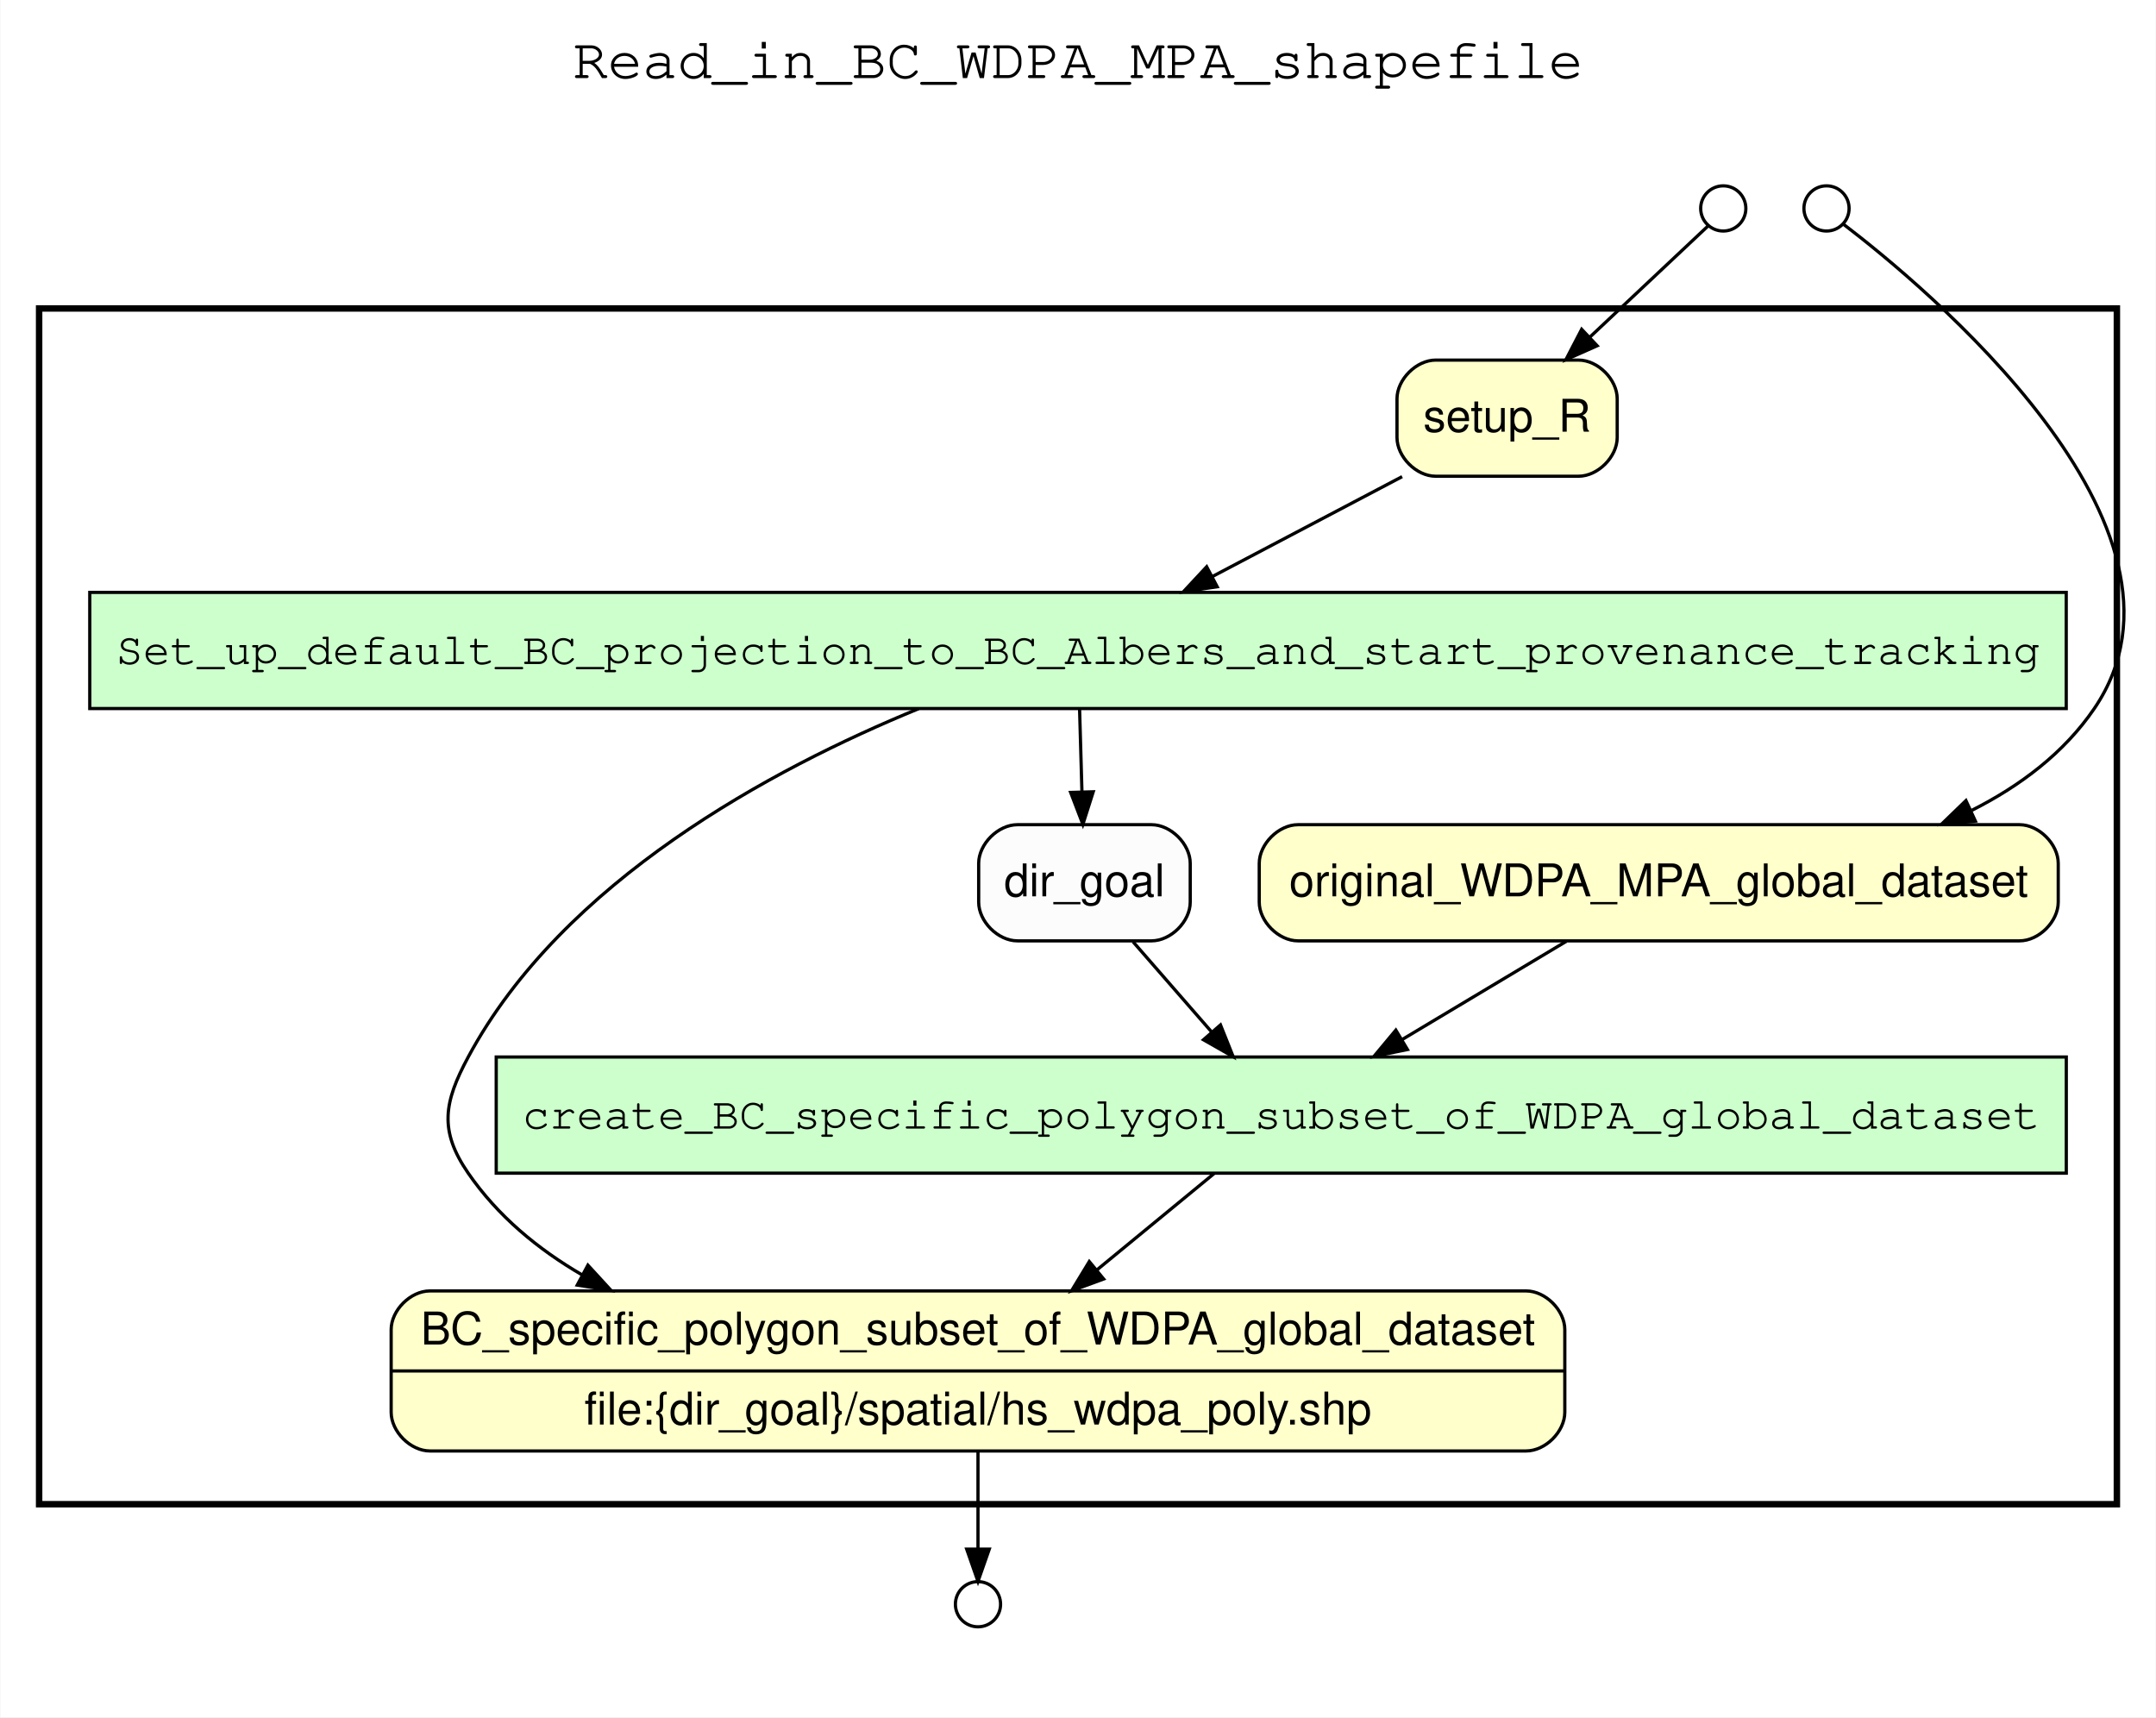
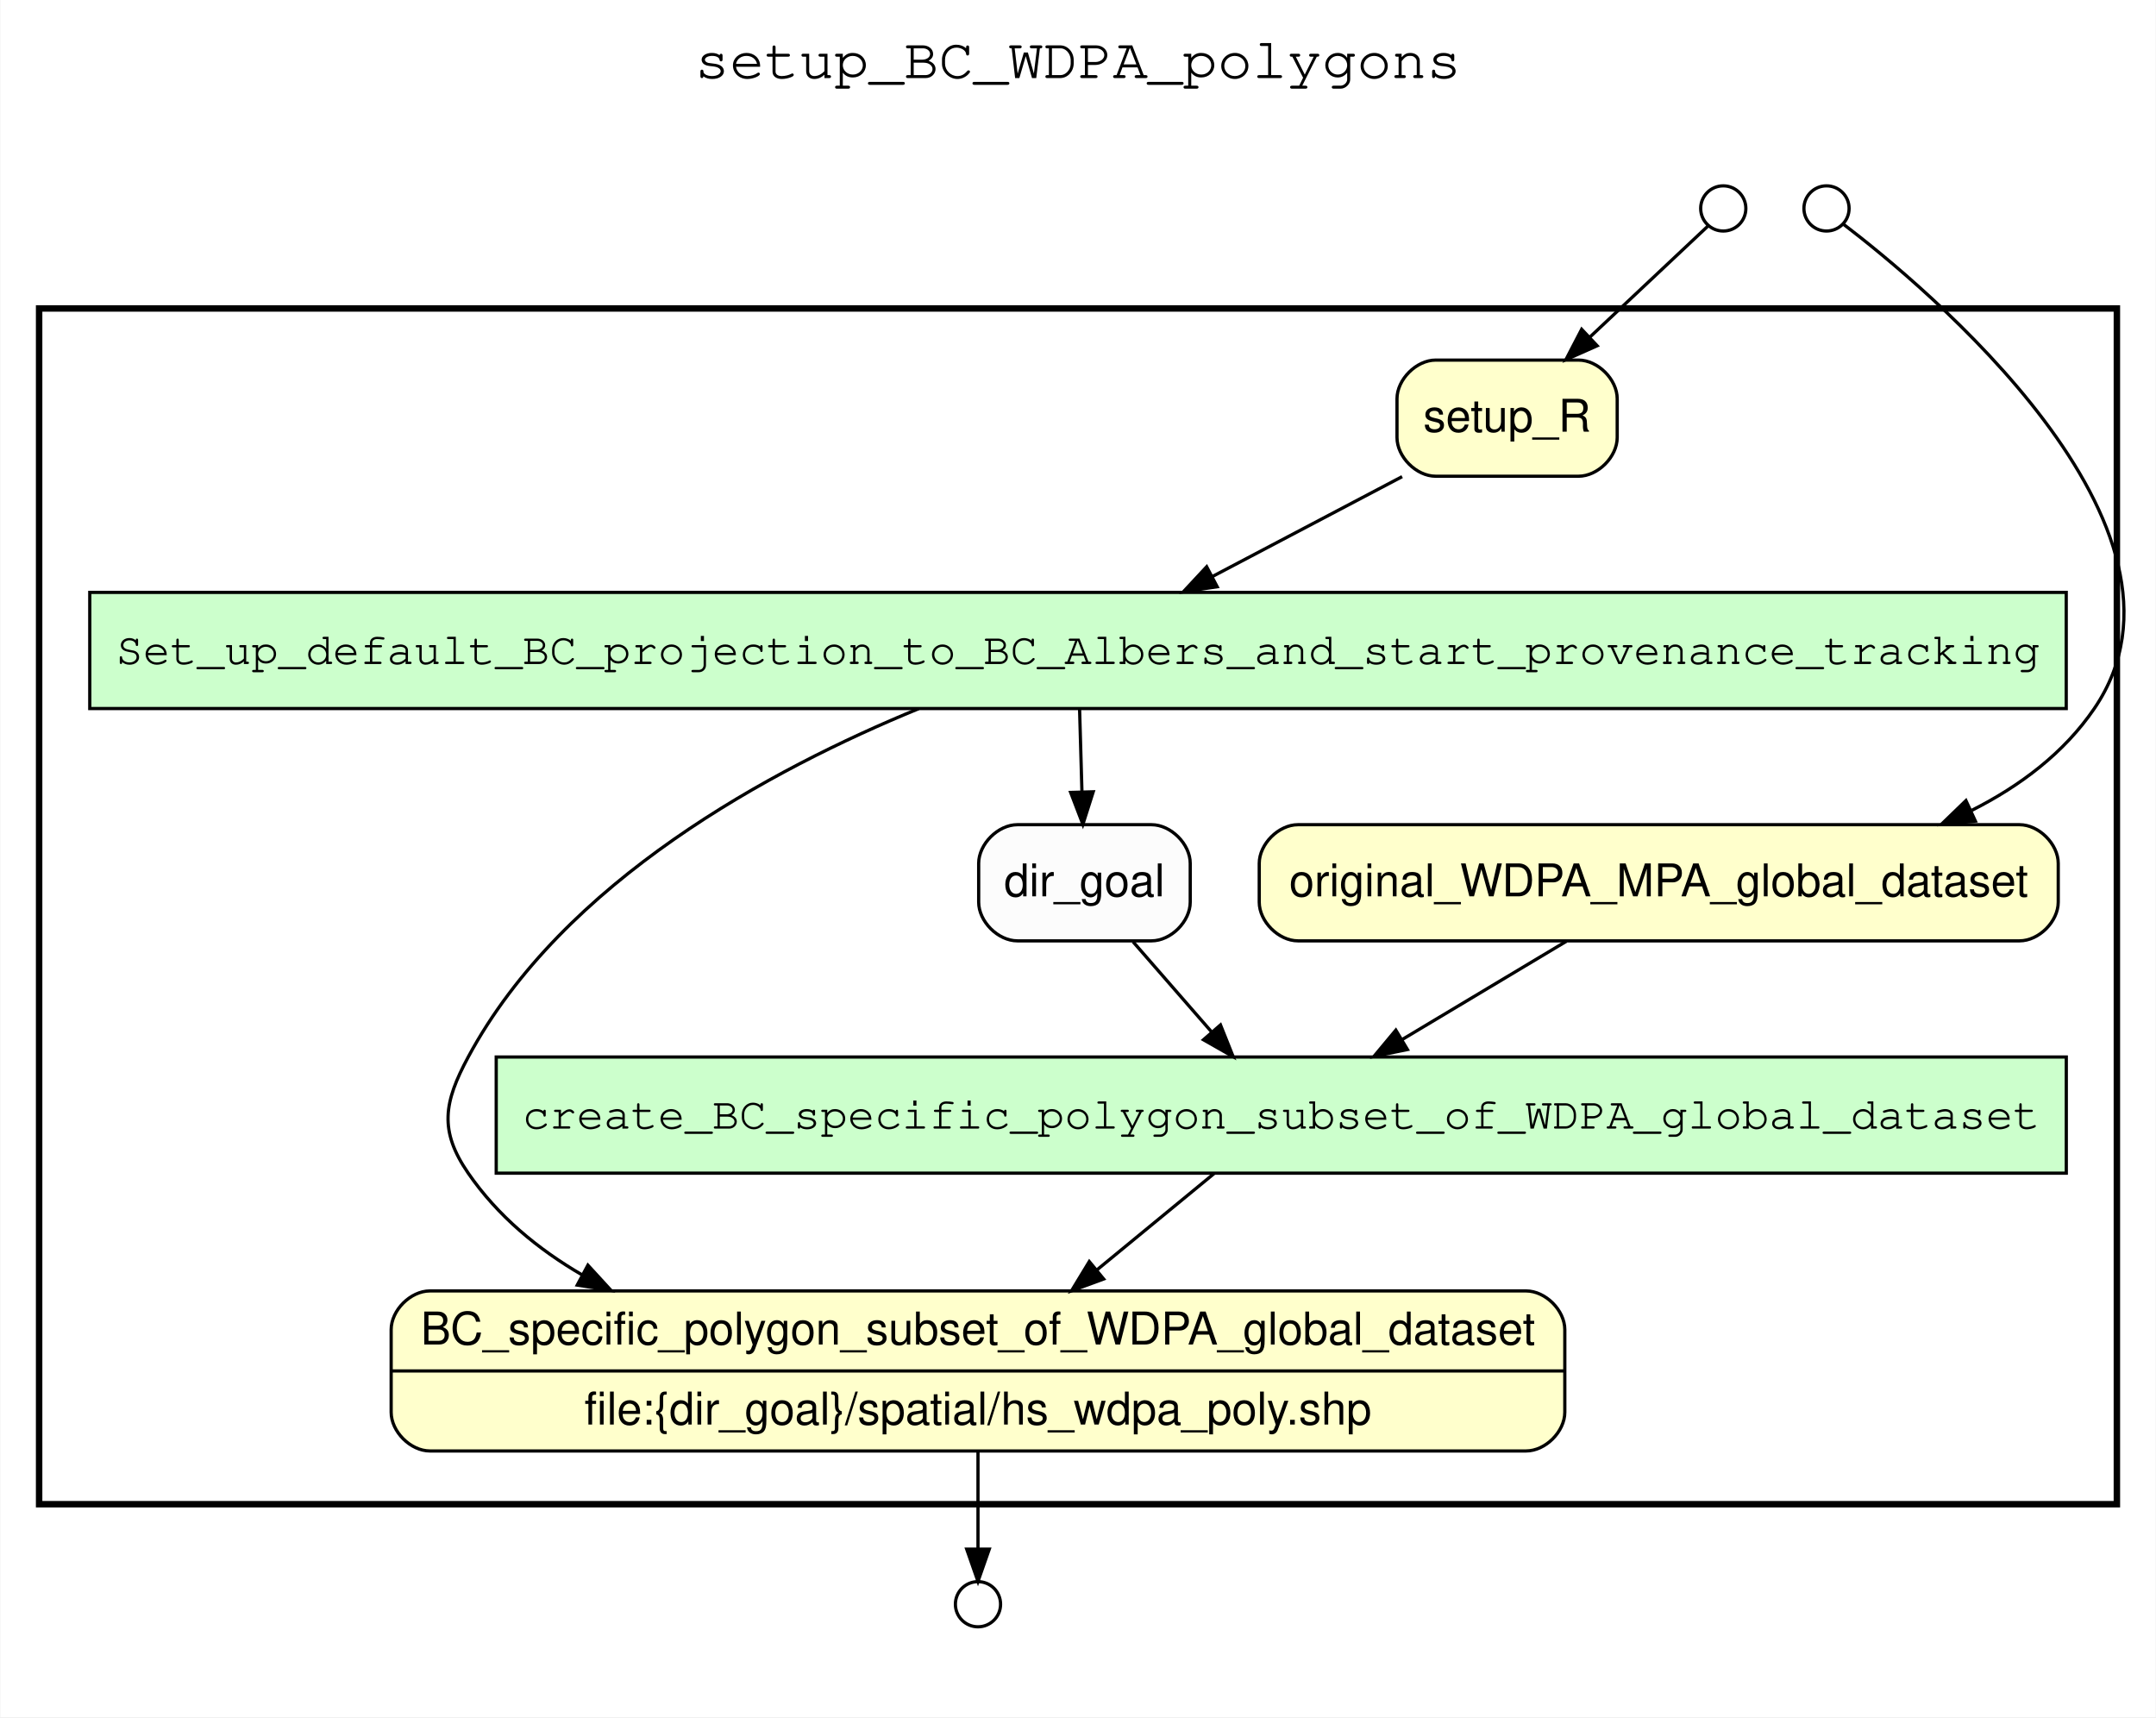
<svg xmlns="http://www.w3.org/2000/svg" width="668pt" height="532pt" viewBox="0.00 0.00 668.00 532.20">
  <g id="graph0" class="graph" transform="scale(1 1) rotate(0) translate(4 528.2)">
    <polygon fill="white" stroke="none" points="-4,4 -4,-528.2 664,-528.2 664,4 -4,4" />
-     <text text-anchor="middle" x="330" y="-504" font-family="Courier,monospace" font-size="18.00">Read_in_BC_WDPA_MPA_shapefile</text>
+     <text text-anchor="middle" x="330" y="-504" font-family="Courier,monospace" font-size="18.00">setup_BC_WDPA_polygons</text>
    <g id="clust1" class="cluster">
      <polygon fill="none" stroke="black" stroke-width="2" points="8,-62 8,-432.6 652,-432.6 652,-62 8,-62" />
    </g>
    <g id="clust2" class="cluster">
      <polygon fill="none" stroke="white" stroke-width="2" points="16,-70 16,-424.6 644,-424.6 644,-70 16,-70" />
    </g>
    <g id="clust3" class="cluster">
      <polygon fill="none" stroke="white" points="507,-440.6 507,-486.6 585,-486.6 585,-440.6 507,-440.6" />
    </g>
    <g id="clust4" class="cluster">
      <polygon fill="none" stroke="white" points="515,-448.6 515,-478.6 577,-478.6 577,-448.6 515,-448.6" />
    </g>
    <g id="clust5" class="cluster">
      <polygon fill="none" stroke="white" points="276,-8 276,-54 322,-54 322,-8 276,-8" />
    </g>
    <g id="clust6" class="cluster">
      <polygon fill="none" stroke="white" points="284,-16 284,-46 314,-46 314,-16 284,-16" />
    </g>
    <g id="node1" class="node">
      <polygon fill="#ccffcc" stroke="black" points="636.301,-344.6 23.699,-344.6 23.699,-308.6 636.301,-308.6 636.301,-344.6" />
      <text text-anchor="middle" x="330" y="-322.4" font-family="Courier,monospace" font-size="14.00">Set_up_default_BC_projection_to_BC_Albers_and_start_provenance_tracking</text>
    </g>
    <g id="node3" class="node">
      <path fill="#ffffcc" stroke="black" d="M129.114,-78.5C129.114,-78.5 468.886,-78.5 468.886,-78.5 474.886,-78.5 480.886,-84.5 480.886,-90.5 480.886,-90.5 480.886,-116.1 480.886,-116.1 480.886,-122.1 474.886,-128.1 468.886,-128.1 468.886,-128.1 129.114,-128.1 129.114,-128.1 123.114,-128.1 117.114,-122.1 117.114,-116.1 117.114,-116.1 117.114,-90.5 117.114,-90.5 117.114,-84.5 123.114,-78.5 129.114,-78.5" />
      <text text-anchor="middle" x="299" y="-111.5" font-family="Helvetica,sans-Serif" font-size="14.00">BC_specific_polygon_subset_of_WDPA_global_dataset</text>
      <polyline fill="none" stroke="black" points="117.114,-103.3 480.886,-103.3 " />
      <text text-anchor="middle" x="299" y="-86.7" font-family="Helvetica,sans-Serif" font-size="14.00">file:{dir_goal}/spatial/hs_wdpa_poly.shp</text>
    </g>
    <g id="edge2" class="edge">
      <path fill="none" stroke="black" d="M280.62,-308.562C235.114,-289.911 170.337,-255.175 141,-200.6 133.424,-186.507 131.925,-177.777 141,-164.6 150.102,-151.384 162.52,-141.062 176.422,-133.002" />
      <polygon fill="black" stroke="black" points="178.092,-136.078 185.254,-128.27 174.786,-129.908 178.092,-136.078" />
    </g>
    <g id="node6" class="node">
      <path fill="#fcfcfc" stroke="black" d="M352.787,-272.6C352.787,-272.6 311.213,-272.6 311.213,-272.6 305.213,-272.6 299.213,-266.6 299.213,-260.6 299.213,-260.6 299.213,-248.6 299.213,-248.6 299.213,-242.6 305.213,-236.6 311.213,-236.6 311.213,-236.6 352.787,-236.6 352.787,-236.6 358.787,-236.6 364.787,-242.6 364.787,-248.6 364.787,-248.6 364.787,-260.6 364.787,-260.6 364.787,-266.6 358.787,-272.6 352.787,-272.6" />
      <text text-anchor="middle" x="332" y="-250.4" font-family="Helvetica,sans-Serif" font-size="14.00">dir_goal</text>
    </g>
    <g id="edge1" class="edge">
      <path fill="none" stroke="black" d="M330.494,-308.297C330.715,-300.583 330.98,-291.312 331.225,-282.712" />
      <polygon fill="black" stroke="black" points="334.724,-282.8 331.511,-272.704 327.727,-282.6 334.724,-282.8" />
    </g>
    <g id="node2" class="node">
      <polygon fill="#ccffcc" stroke="black" points="636.322,-200.6 149.678,-200.6 149.678,-164.6 636.322,-164.6 636.322,-200.6" />
      <text text-anchor="middle" x="393" y="-178.4" font-family="Courier,monospace" font-size="14.00">create_BC_specific_polygon_subset_of_WDPA_global_dataset</text>
    </g>
    <g id="edge4" class="edge">
      <path fill="none" stroke="black" d="M372.138,-164.445C361.49,-155.688 348.216,-144.773 335.911,-134.654" />
      <polygon fill="black" stroke="black" points="337.949,-131.798 328.002,-128.15 333.503,-137.205 337.949,-131.798" />
    </g>
    <g id="node9" class="node">
      <ellipse fill="#ffffff" stroke="black" cx="299" cy="-31" rx="7" ry="7" />
    </g>
    <g id="edge9" class="edge">
      <path fill="none" stroke="black" d="M299,-78.5C299,-68.529 299,-57.193 299,-48.211" />
      <polygon fill="black" stroke="black" points="302.5,-48.07 299,-38.07 295.5,-48.07 302.5,-48.07" />
    </g>
    <g id="node4" class="node">
      <path fill="#ffffcc" stroke="black" d="M485.128,-416.6C485.128,-416.6 440.872,-416.6 440.872,-416.6 434.872,-416.6 428.872,-410.6 428.872,-404.6 428.872,-404.6 428.872,-392.6 428.872,-392.6 428.872,-386.6 434.872,-380.6 440.872,-380.6 440.872,-380.6 485.128,-380.6 485.128,-380.6 491.128,-380.6 497.128,-386.6 497.128,-392.6 497.128,-392.6 497.128,-404.6 497.128,-404.6 497.128,-410.6 491.128,-416.6 485.128,-416.6" />
      <text text-anchor="middle" x="463" y="-394.4" font-family="Helvetica,sans-Serif" font-size="14.00">setup_R</text>
    </g>
    <g id="edge3" class="edge">
      <path fill="none" stroke="black" d="M430.465,-380.476C412.753,-371.154 390.647,-359.519 371.684,-349.539" />
      <polygon fill="black" stroke="black" points="373.14,-346.35 362.661,-344.79 369.88,-352.544 373.14,-346.35" />
    </g>
    <g id="node5" class="node">
      <path fill="#ffffcc" stroke="black" d="M621.825,-272.6C621.825,-272.6 398.175,-272.6 398.175,-272.6 392.175,-272.6 386.175,-266.6 386.175,-260.6 386.175,-260.6 386.175,-248.6 386.175,-248.6 386.175,-242.6 392.175,-236.6 398.175,-236.6 398.175,-236.6 621.825,-236.6 621.825,-236.6 627.825,-236.6 633.825,-242.6 633.825,-248.6 633.825,-248.6 633.825,-260.6 633.825,-260.6 633.825,-266.6 627.825,-272.6 621.825,-272.6" />
      <text text-anchor="middle" x="510" y="-250.4" font-family="Helvetica,sans-Serif" font-size="14.00">original_WDPA_MPA_global_dataset</text>
    </g>
    <g id="edge5" class="edge">
      <path fill="none" stroke="black" d="M481.379,-236.476C466.081,-227.324 447.057,-215.942 430.582,-206.085" />
      <polygon fill="black" stroke="black" points="432.11,-202.92 421.731,-200.79 428.516,-208.927 432.11,-202.92" />
    </g>
    <g id="edge6" class="edge">
      <path fill="none" stroke="black" d="M347.079,-236.297C354.392,-227.905 363.31,-217.67 371.335,-208.461" />
      <polygon fill="black" stroke="black" points="374.164,-210.543 378.095,-200.704 368.886,-205.944 374.164,-210.543" />
    </g>
    <g id="node7" class="node">
      <ellipse fill="#ffffff" stroke="black" cx="530" cy="-463.6" rx="7" ry="7" />
    </g>
    <g id="edge7" class="edge">
      <path fill="none" stroke="black" d="M525.182,-458.069C517.536,-450.88 502.099,-436.365 488.52,-423.596" />
      <polygon fill="black" stroke="black" points="490.911,-421.04 481.228,-416.74 486.115,-426.14 490.911,-421.04" />
    </g>
    <g id="node8" class="node">
      <ellipse fill="#ffffff" stroke="black" cx="562" cy="-463.6" rx="7" ry="7" />
    </g>
    <g id="edge8" class="edge">
      <path fill="none" stroke="black" d="M567.363,-458.618C591.034,-440.56 683.322,-364.814 645,-308.6 635.604,-294.817 622.03,-284.618 607.07,-277.072" />
      <polygon fill="black" stroke="black" points="608.147,-273.715 597.6,-272.707 605.217,-280.072 608.147,-273.715" />
    </g>
  </g>
</svg>
